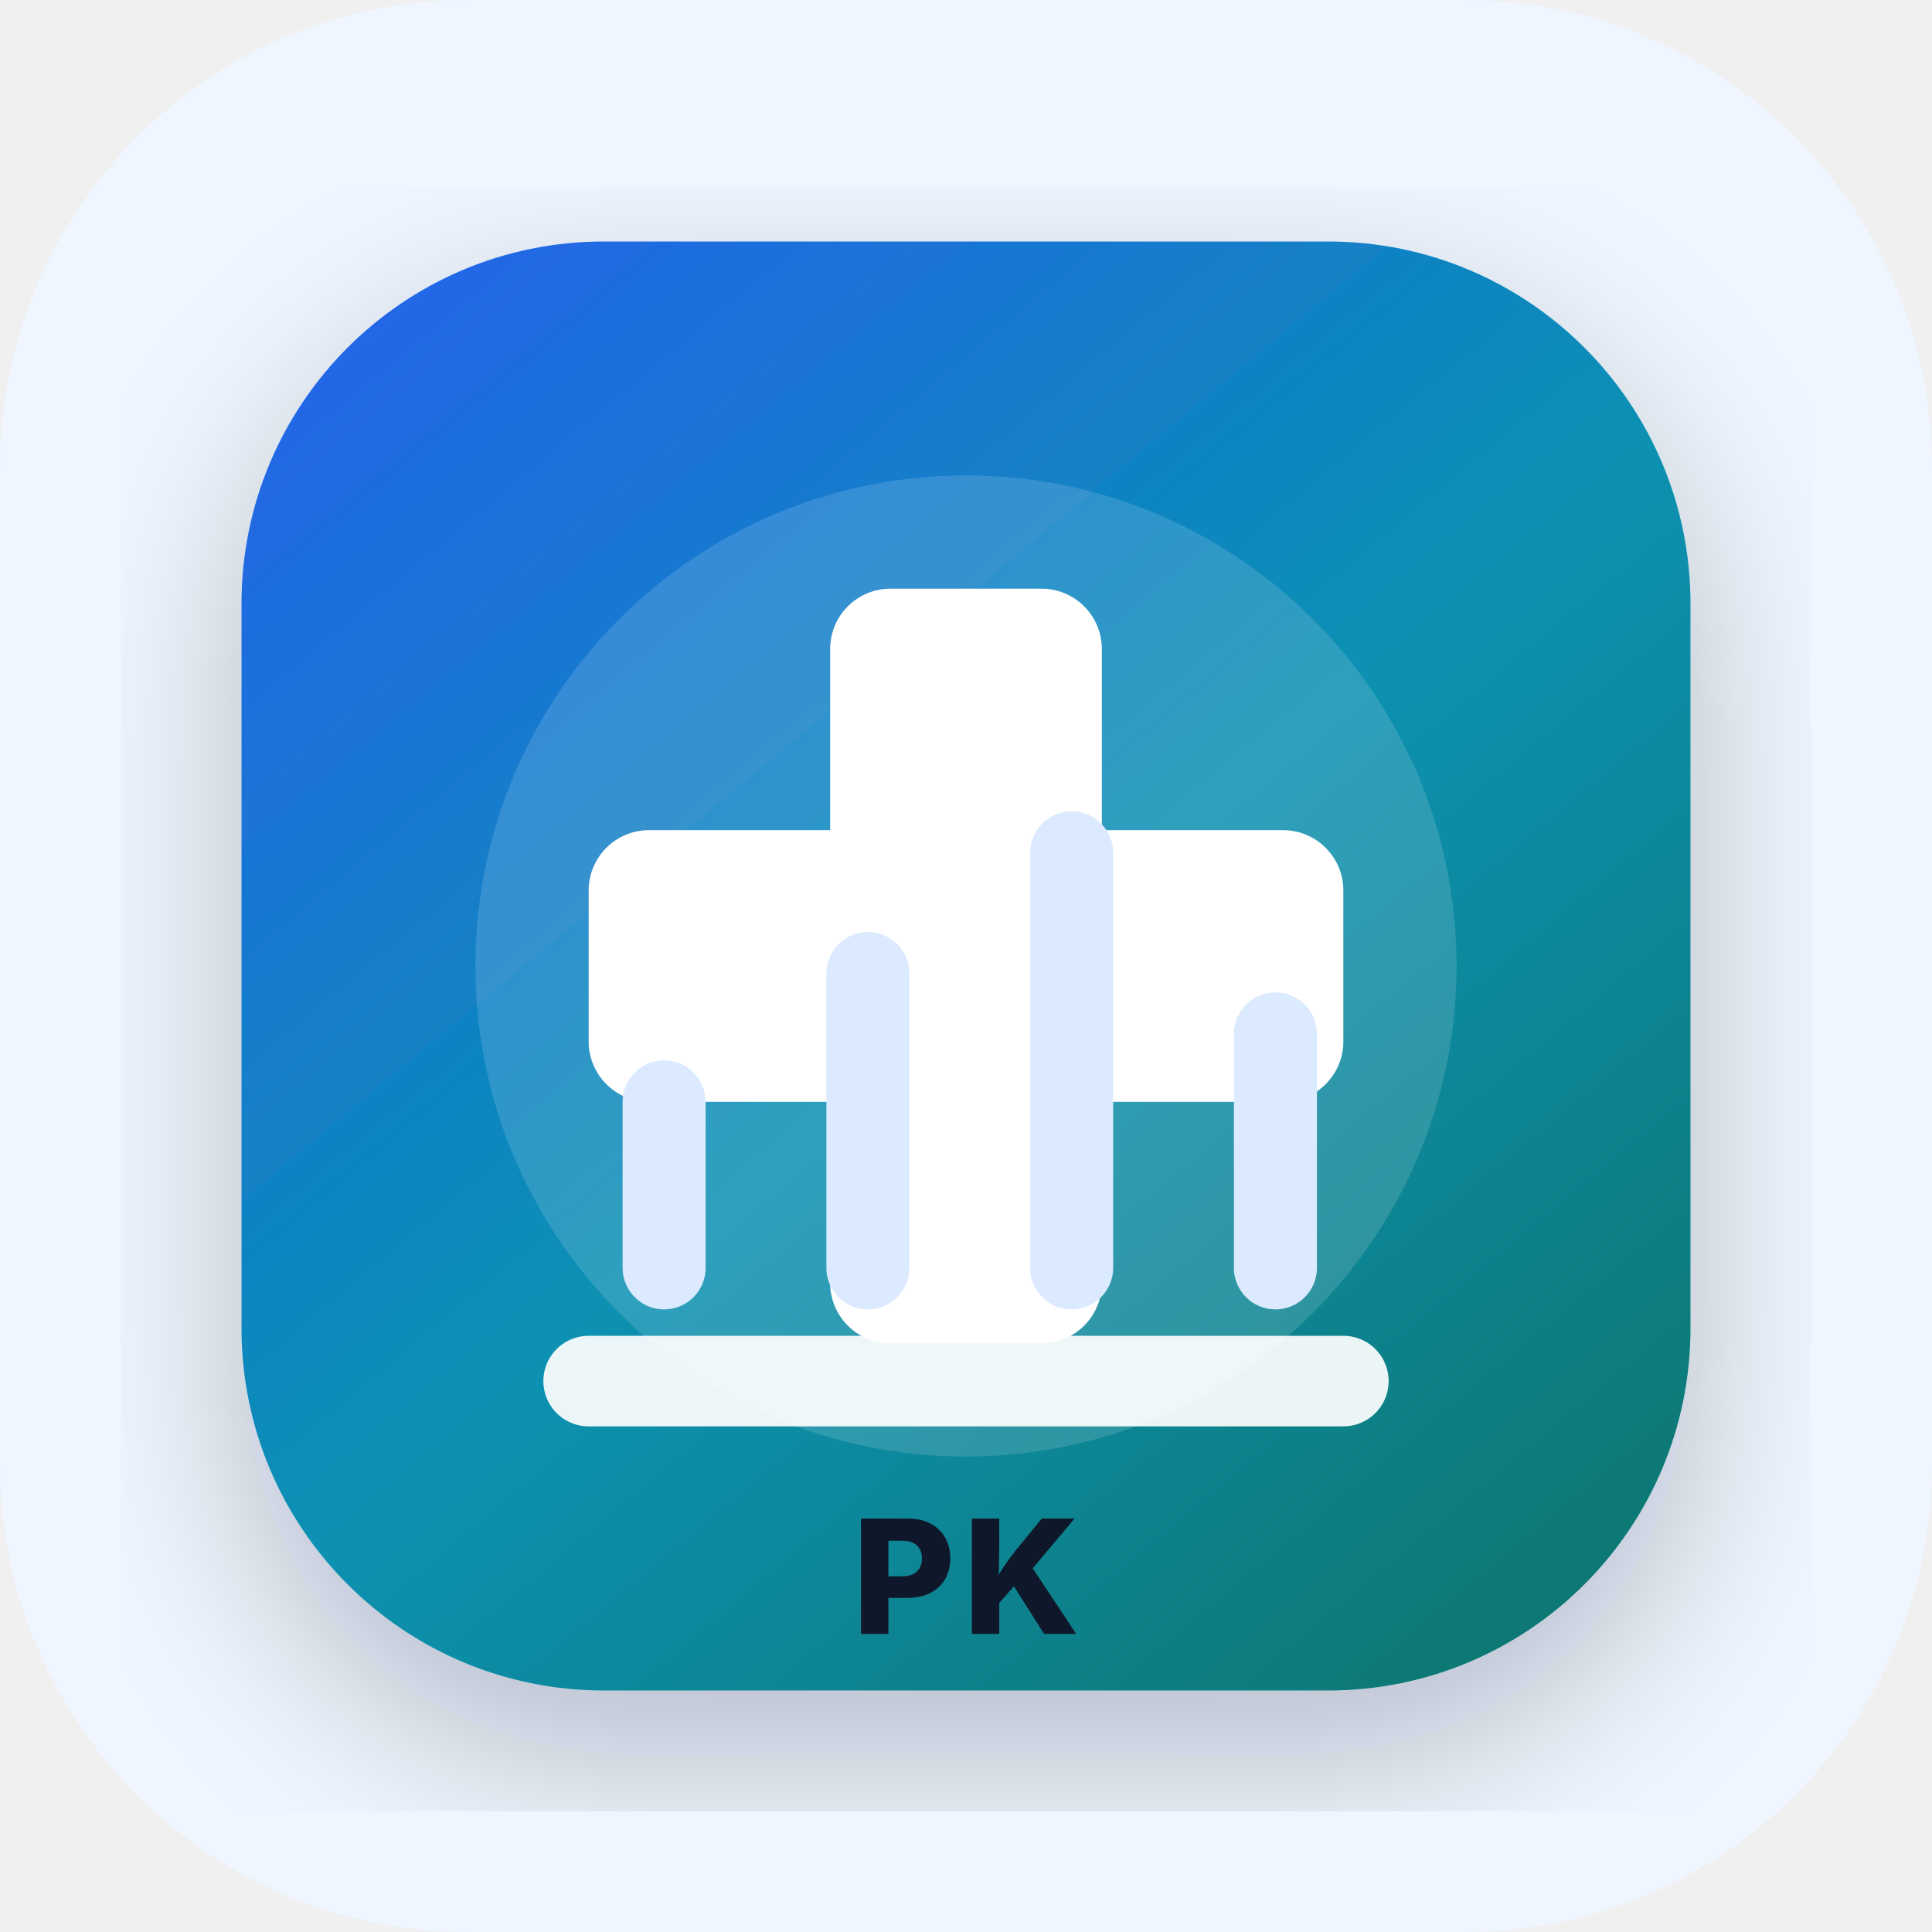
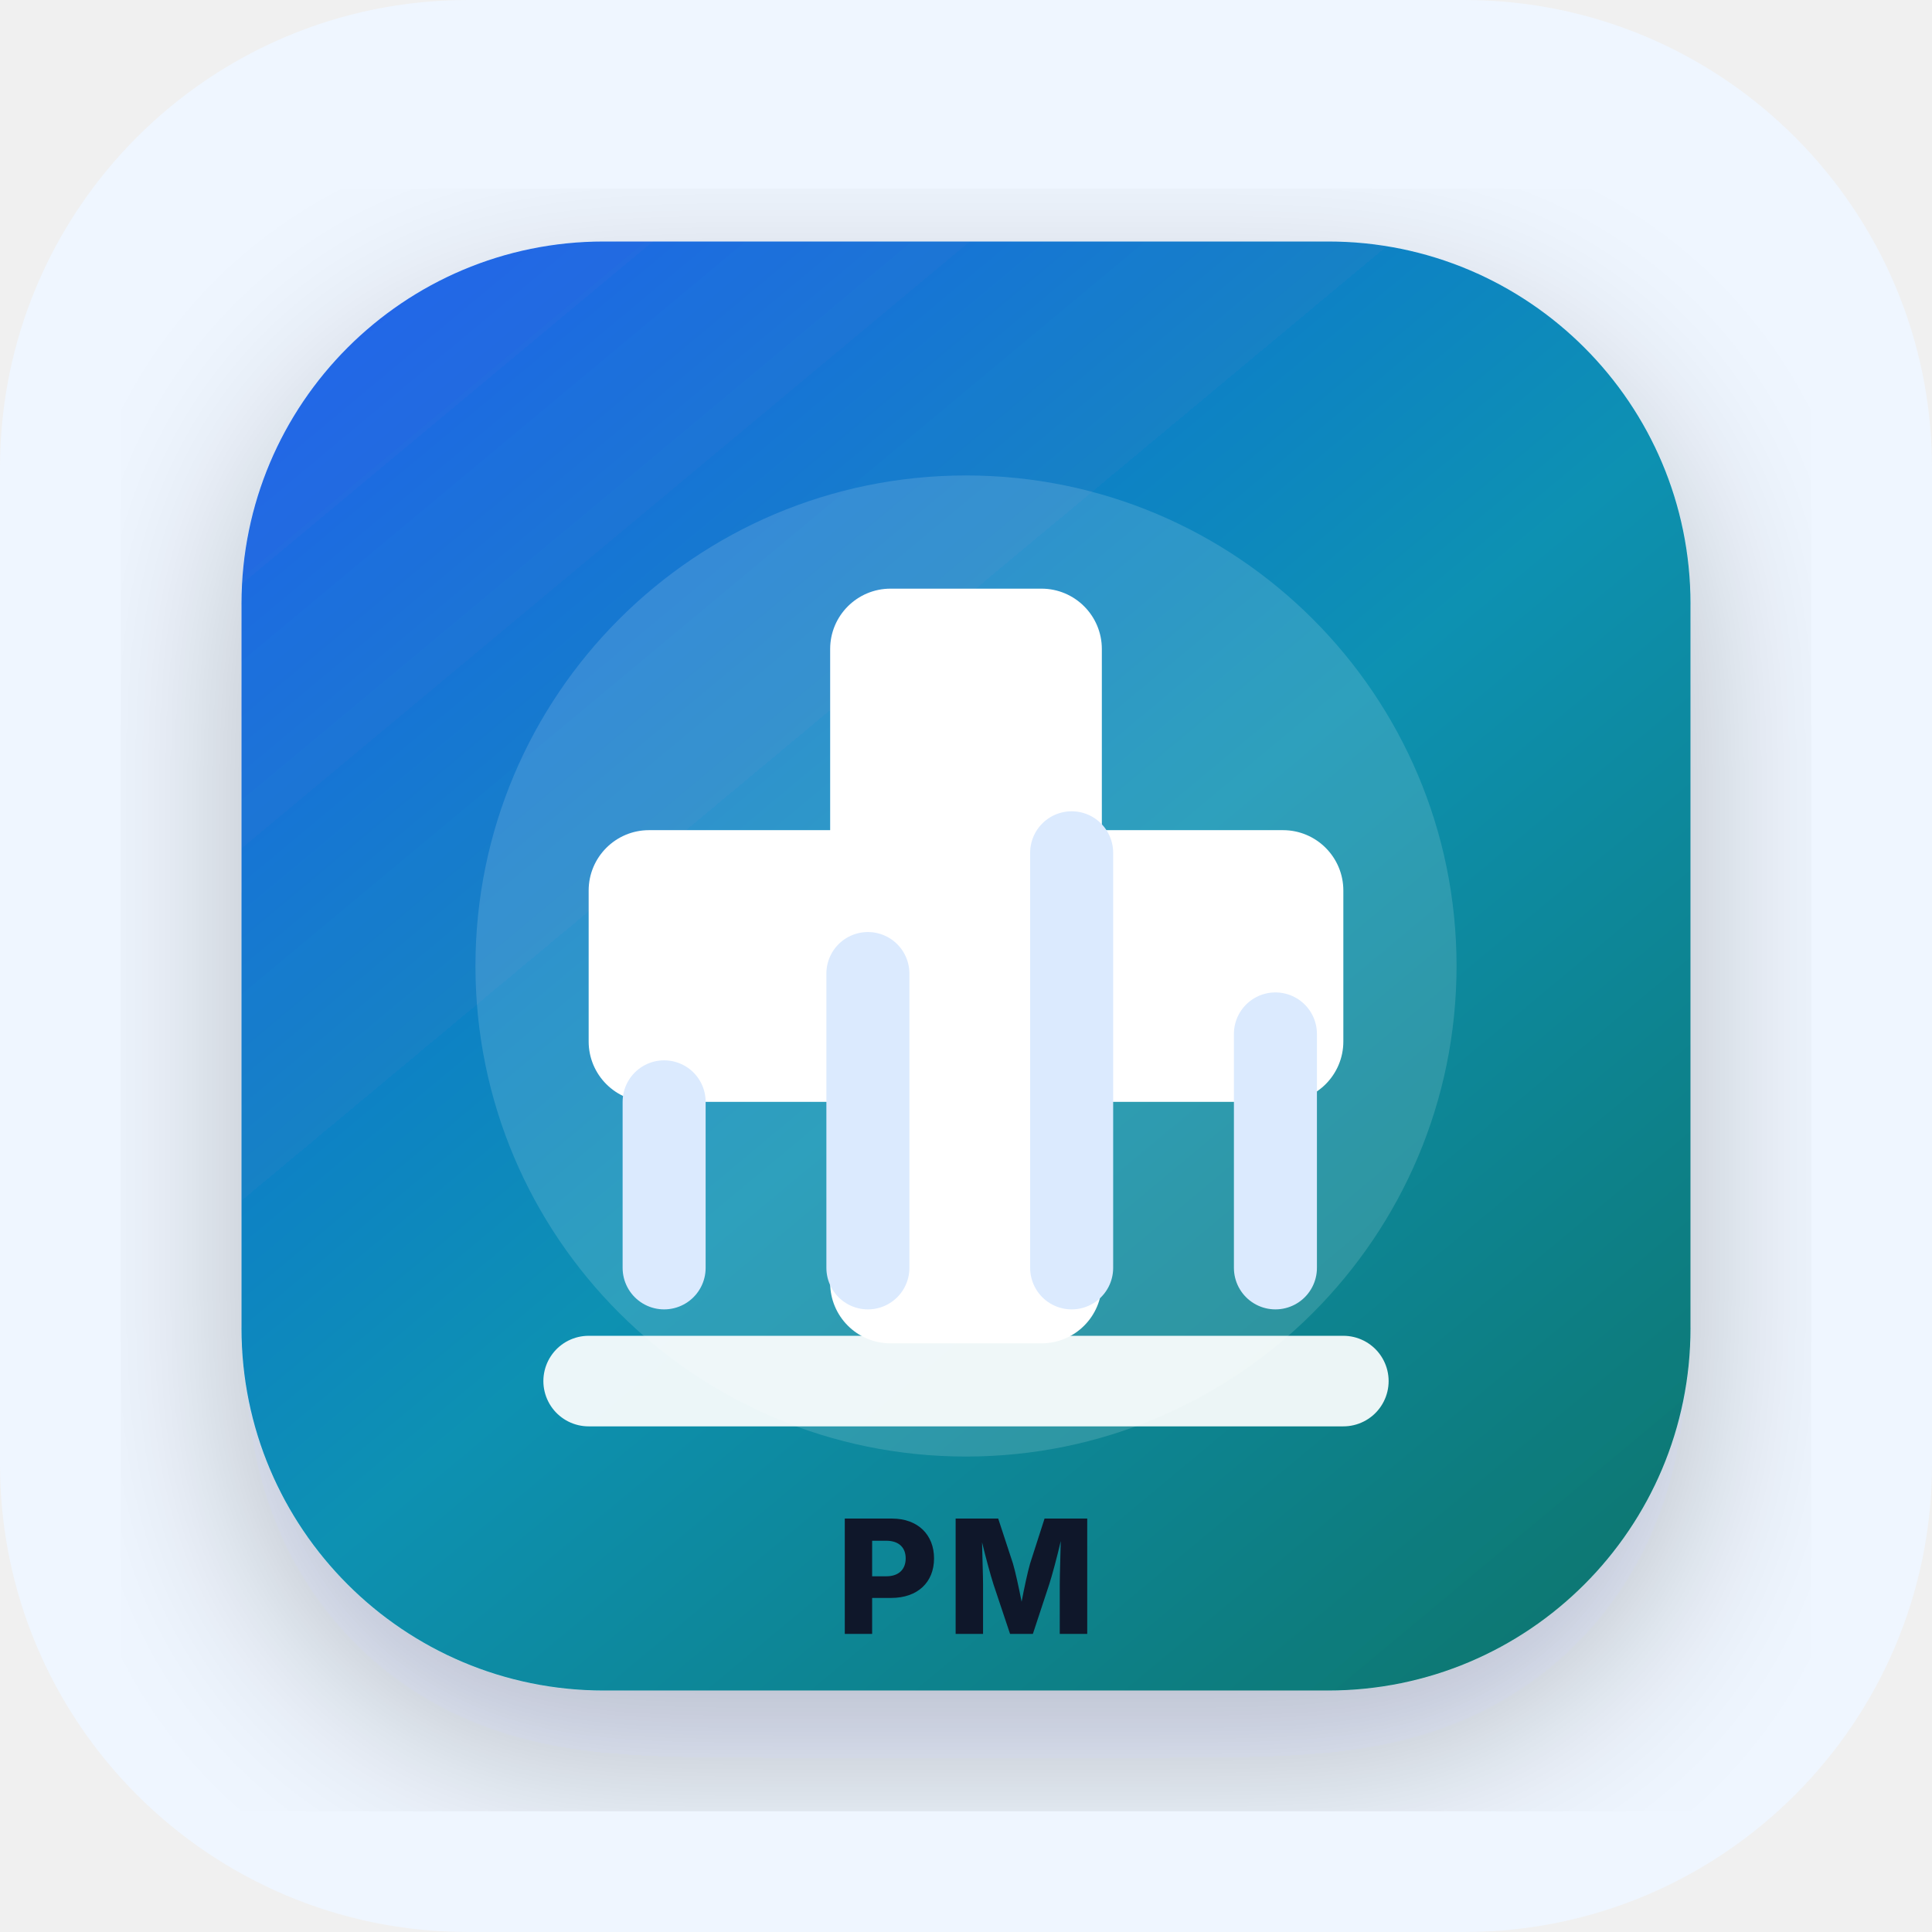
<svg xmlns="http://www.w3.org/2000/svg" width="512" height="512" viewBox="0 0 512 512" role="img" aria-labelledby="title desc">
  <defs>
    <linearGradient id="bg" x1="96" y1="64" x2="416" y2="448" gradientUnits="userSpaceOnUse">
      <stop offset="0" stop-color="#2563eb" />
      <stop offset="0.52" stop-color="#0891b2" />
      <stop offset="1" stop-color="#0f766e" />
    </linearGradient>
    <filter id="shadow" x="32" y="32" width="448" height="448" color-interpolation-filters="sRGB" filterUnits="userSpaceOnUse">
      <feDropShadow dx="0" dy="18" stdDeviation="24" flood-color="#0f172a" flood-opacity="0.24" />
    </filter>
  </defs>
  <rect width="512" height="512" rx="124" fill="#eff6ff" />
  <rect x="64" y="64" width="384" height="384" rx="96" fill="url(#bg)" filter="url(#shadow)" />
  <path d="M256 126c71.797 0 130 58.203 130 130s-58.203 130-130 130-130-58.203-130-130 58.203-130 130-130Z" fill="#ffffff" opacity="0.14" />
  <path d="M236 156h40c8.837 0 16 7.163 16 16v48h48c8.837 0 16 7.163 16 16v40c0 8.837-7.163 16-16 16h-48v48c0 8.837-7.163 16-16 16h-40c-8.837 0-16-7.163-16-16v-48h-48c-8.837 0-16-7.163-16-16v-40c0-8.837 7.163-16 16-16h48v-48c0-8.837 7.163-16 16-16Z" fill="#fff" />
  <path d="M156 366h200" stroke="#fff" stroke-width="24" stroke-linecap="round" opacity="0.92" />
  <path d="M176 336v-44m54 44v-78m54 78v-110m54 110v-62" stroke="#dbeafe" stroke-width="22" stroke-linecap="round" />
-   <text x="256" y="433" text-anchor="middle" font-family="Inter, Arial, sans-serif" font-size="42" font-weight="800" fill="#0f172a" letter-spacing="2">PK</text>
+   <text x="256" y="433" text-anchor="middle" font-family="Inter, Arial, sans-serif" font-size="42" font-weight="800" fill="#0f172a" letter-spacing="2">PM</text>
</svg>
